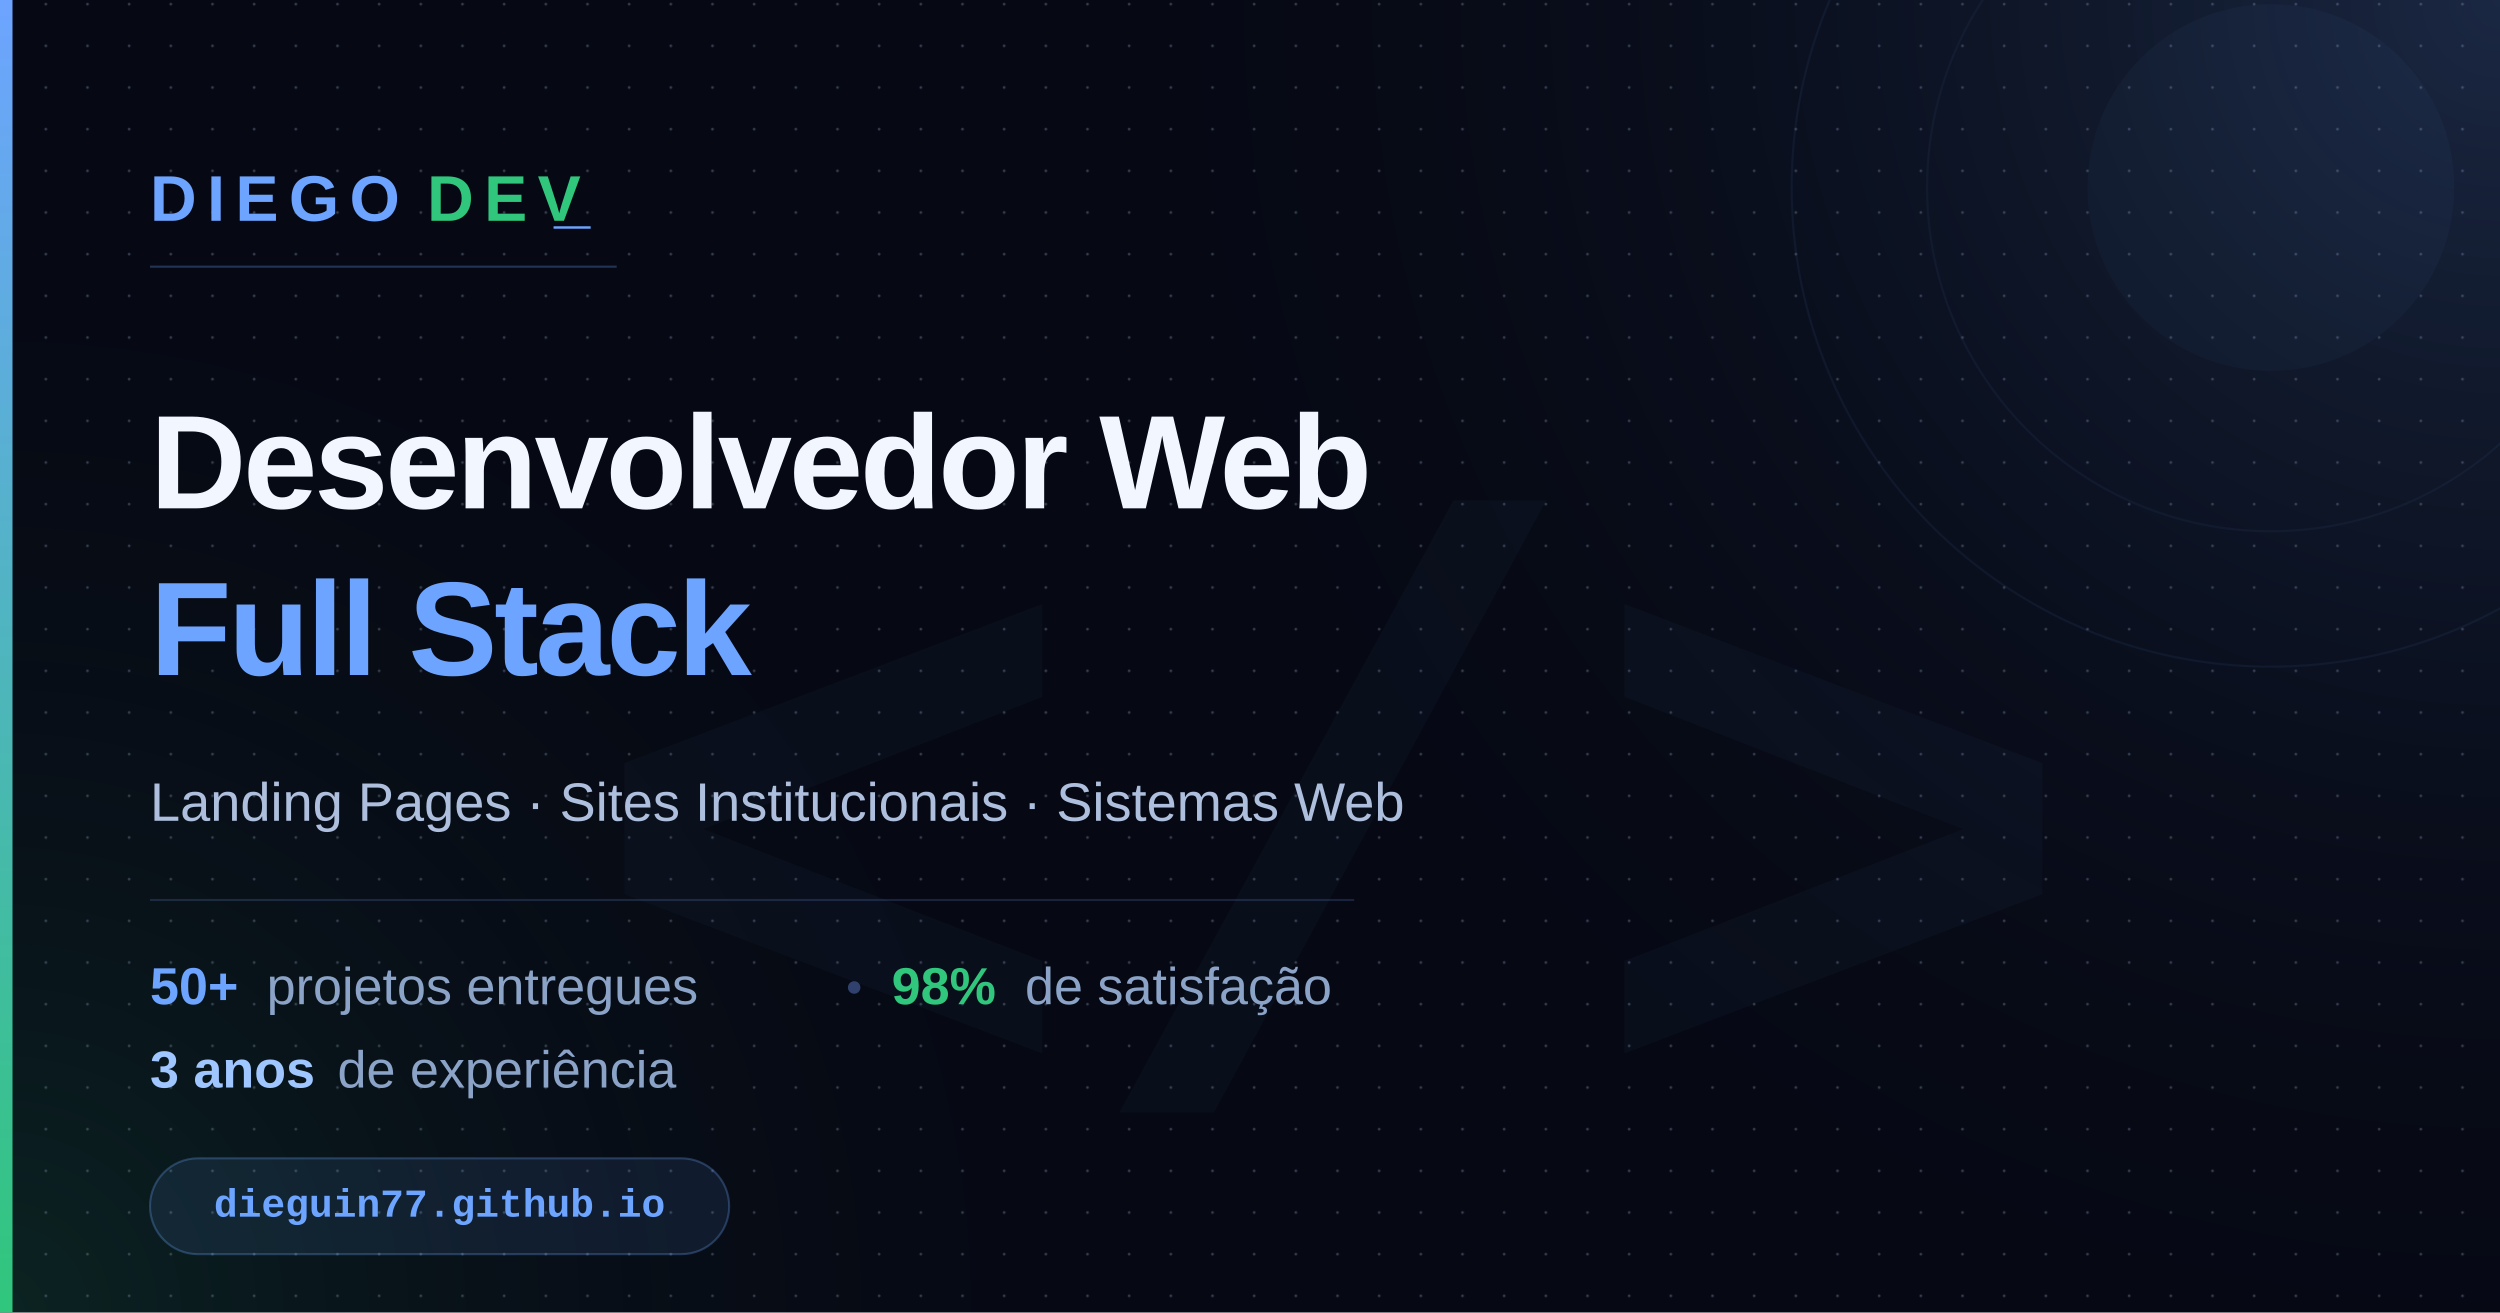
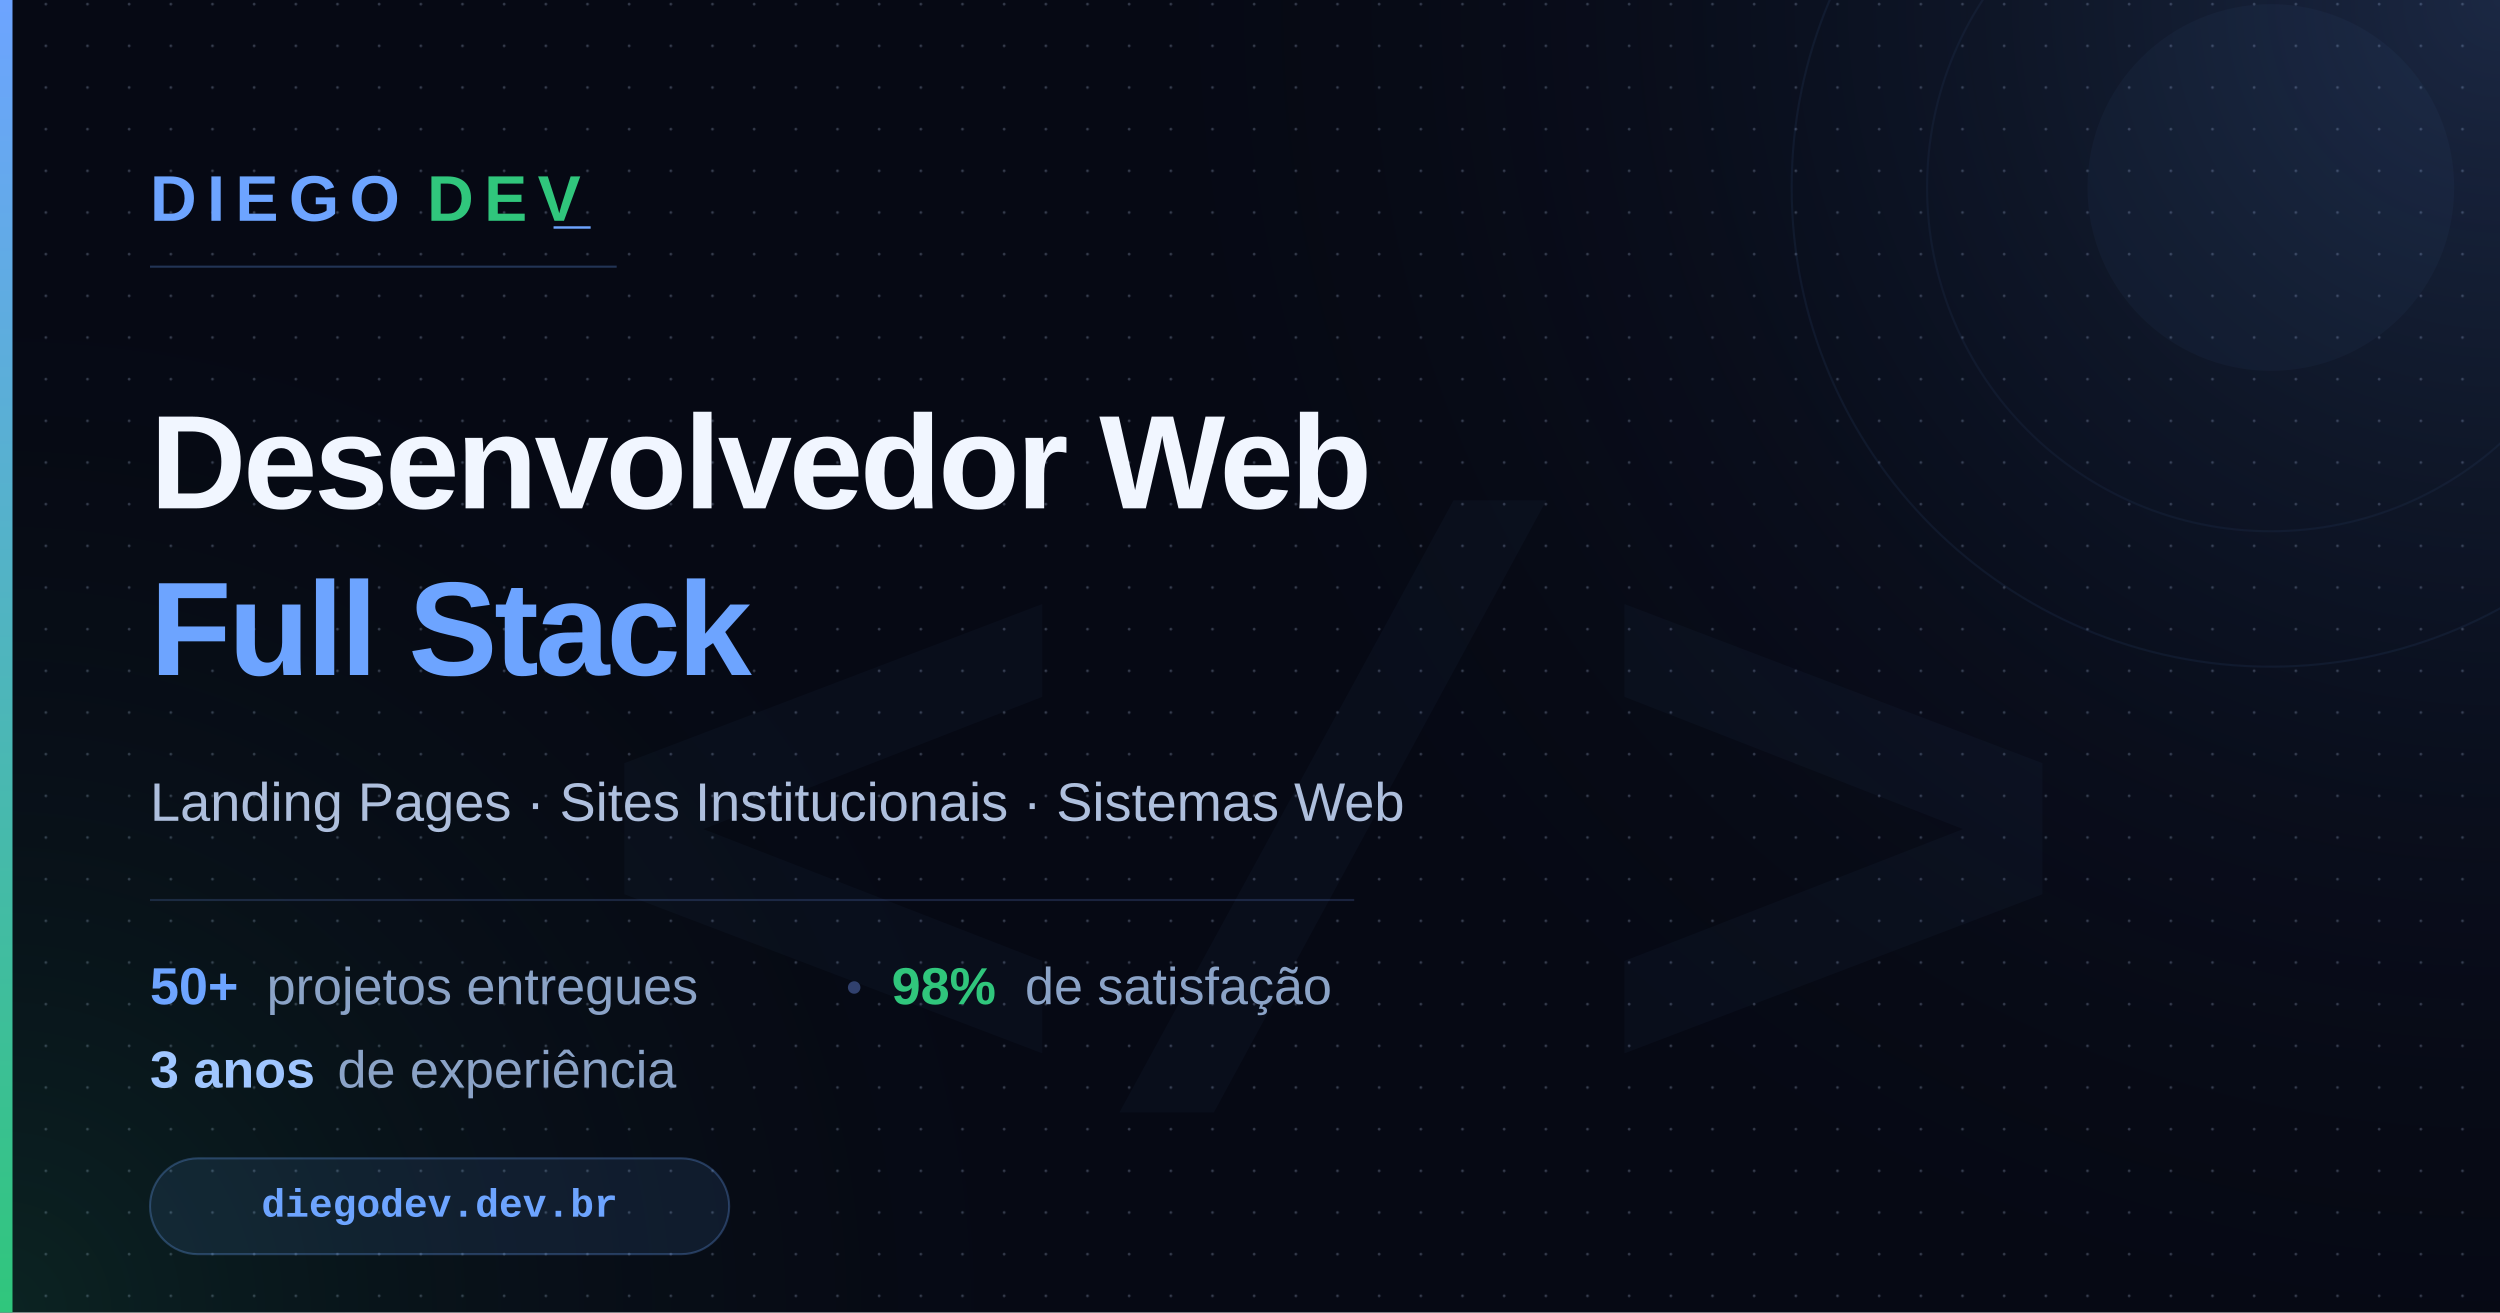
<svg xmlns="http://www.w3.org/2000/svg" width="1200" height="630" viewBox="0 0 1200 630">
  <defs>
    <pattern id="dots" x="0" y="0" width="20" height="20" patternUnits="userSpaceOnUse">
      <circle cx="2" cy="2" r="0.7" fill="rgba(201,220,255,0.22)" />
    </pattern>
    <radialGradient id="glowR" cx="100%" cy="0%" r="70%" gradientUnits="userSpaceOnUse" fx="1200" fy="0">
      <stop offset="0%" stop-color="#6da4ff" stop-opacity="0.20" />
      <stop offset="100%" stop-color="#060914" stop-opacity="0" />
    </radialGradient>
    <radialGradient id="glowL" cx="0%" cy="100%" r="55%" gradientUnits="userSpaceOnUse" fx="0" fy="630">
      <stop offset="0%" stop-color="#30c67c" stop-opacity="0.14" />
      <stop offset="100%" stop-color="#060914" stop-opacity="0" />
    </radialGradient>
    <linearGradient id="barGrad" x1="0" y1="0" x2="0" y2="1" gradientUnits="objectBoundingBox">
      <stop offset="0%" stop-color="#6da4ff" />
      <stop offset="100%" stop-color="#30c67c" />
    </linearGradient>
  </defs>
  <rect width="1200" height="630" fill="#060914" />
  <rect width="1200" height="630" fill="url(#dots)" />
  <rect width="1200" height="630" fill="url(#glowR)" />
  <rect width="1200" height="630" fill="url(#glowL)" />
  <rect x="0" y="0" width="6" height="630" fill="url(#barGrad)" />
  <text x="640" y="530" font-family="'Courier New', monospace" font-size="400" font-weight="900" fill="rgba(109,164,255,0.032)" text-anchor="middle">&lt;/&gt;</text>
  <circle cx="1090" cy="90" r="230" fill="none" stroke="rgba(109,164,255,0.07)" stroke-width="1" />
  <circle cx="1090" cy="90" r="165" fill="none" stroke="rgba(109,164,255,0.055)" stroke-width="1" />
  <circle cx="1090" cy="90" r="88" fill="rgba(109,164,255,0.038)" />
  <text x="72" y="106" font-family="Arial, 'Helvetica Neue', Helvetica, sans-serif" font-size="31" font-weight="900" letter-spacing="5" fill="#6da4ff">DIEGO</text>
  <text x="205" y="106" font-family="Arial, 'Helvetica Neue', Helvetica, sans-serif" font-size="31" font-weight="900" letter-spacing="5" fill="#30c67c">DEV</text>
  <text x="266" y="106" font-family="Arial, 'Helvetica Neue', Helvetica, sans-serif" font-size="31" font-weight="900" fill="#6da4ff">_</text>
  <line x1="72" y1="128" x2="296" y2="128" stroke="rgba(109,164,255,0.28)" stroke-width="1" />
  <text x="72" y="244" font-family="Arial, 'Helvetica Neue', Helvetica, sans-serif" font-size="64" font-weight="800" fill="#f1f6ff" letter-spacing="-1.5">Desenvolvedor Web</text>
  <text x="72" y="324" font-family="Arial, 'Helvetica Neue', Helvetica, sans-serif" font-size="64" font-weight="800" fill="#6da4ff" letter-spacing="-1.5">Full Stack</text>
  <text x="72" y="394" font-family="Arial, 'Helvetica Neue', Helvetica, sans-serif" font-size="26" font-weight="400" fill="#aebfdd">Landing Pages · Sites Institucionais · Sistemas Web</text>
  <line x1="72" y1="432" x2="650" y2="432" stroke="rgba(118,156,255,0.18)" stroke-width="1" />
  <text x="72" y="482" font-family="Arial, 'Helvetica Neue', Helvetica, sans-serif" font-size="25" font-weight="800" fill="#6da4ff">50+</text>
  <text x="128" y="482" font-family="Arial, 'Helvetica Neue', Helvetica, sans-serif" font-size="25" font-weight="400" fill="#8ba3c7"> projetos entregues</text>
  <circle cx="410" cy="474" r="3" fill="rgba(118,156,255,0.38)" />
  <text x="428" y="482" font-family="Arial, 'Helvetica Neue', Helvetica, sans-serif" font-size="25" font-weight="800" fill="#30c67c">98%</text>
  <text x="492" y="482" font-family="Arial, 'Helvetica Neue', Helvetica, sans-serif" font-size="25" font-weight="400" fill="#8ba3c7"> de satisfação</text>
  <text x="72" y="522" font-family="Arial, 'Helvetica Neue', Helvetica, sans-serif" font-size="25" font-weight="800" fill="#a0c6ff">3 anos</text>
  <text x="162" y="522" font-family="Arial, 'Helvetica Neue', Helvetica, sans-serif" font-size="25" font-weight="400" fill="#8ba3c7"> de experiência</text>
  <rect x="72" y="556" width="278" height="46" rx="23" fill="rgba(109,164,255,0.10)" stroke="rgba(109,164,255,0.28)" stroke-width="1" />
-   <text x="211" y="584" font-family="'Courier New', monospace" font-size="19" font-weight="700" fill="#6da4ff" text-anchor="middle">dieguin77.github.io</text>
+   <text x="211" y="584" font-family="'Courier New', monospace" font-size="19" font-weight="700" fill="#6da4ff" text-anchor="middle">diegodev.dev.br</text>
</svg>
